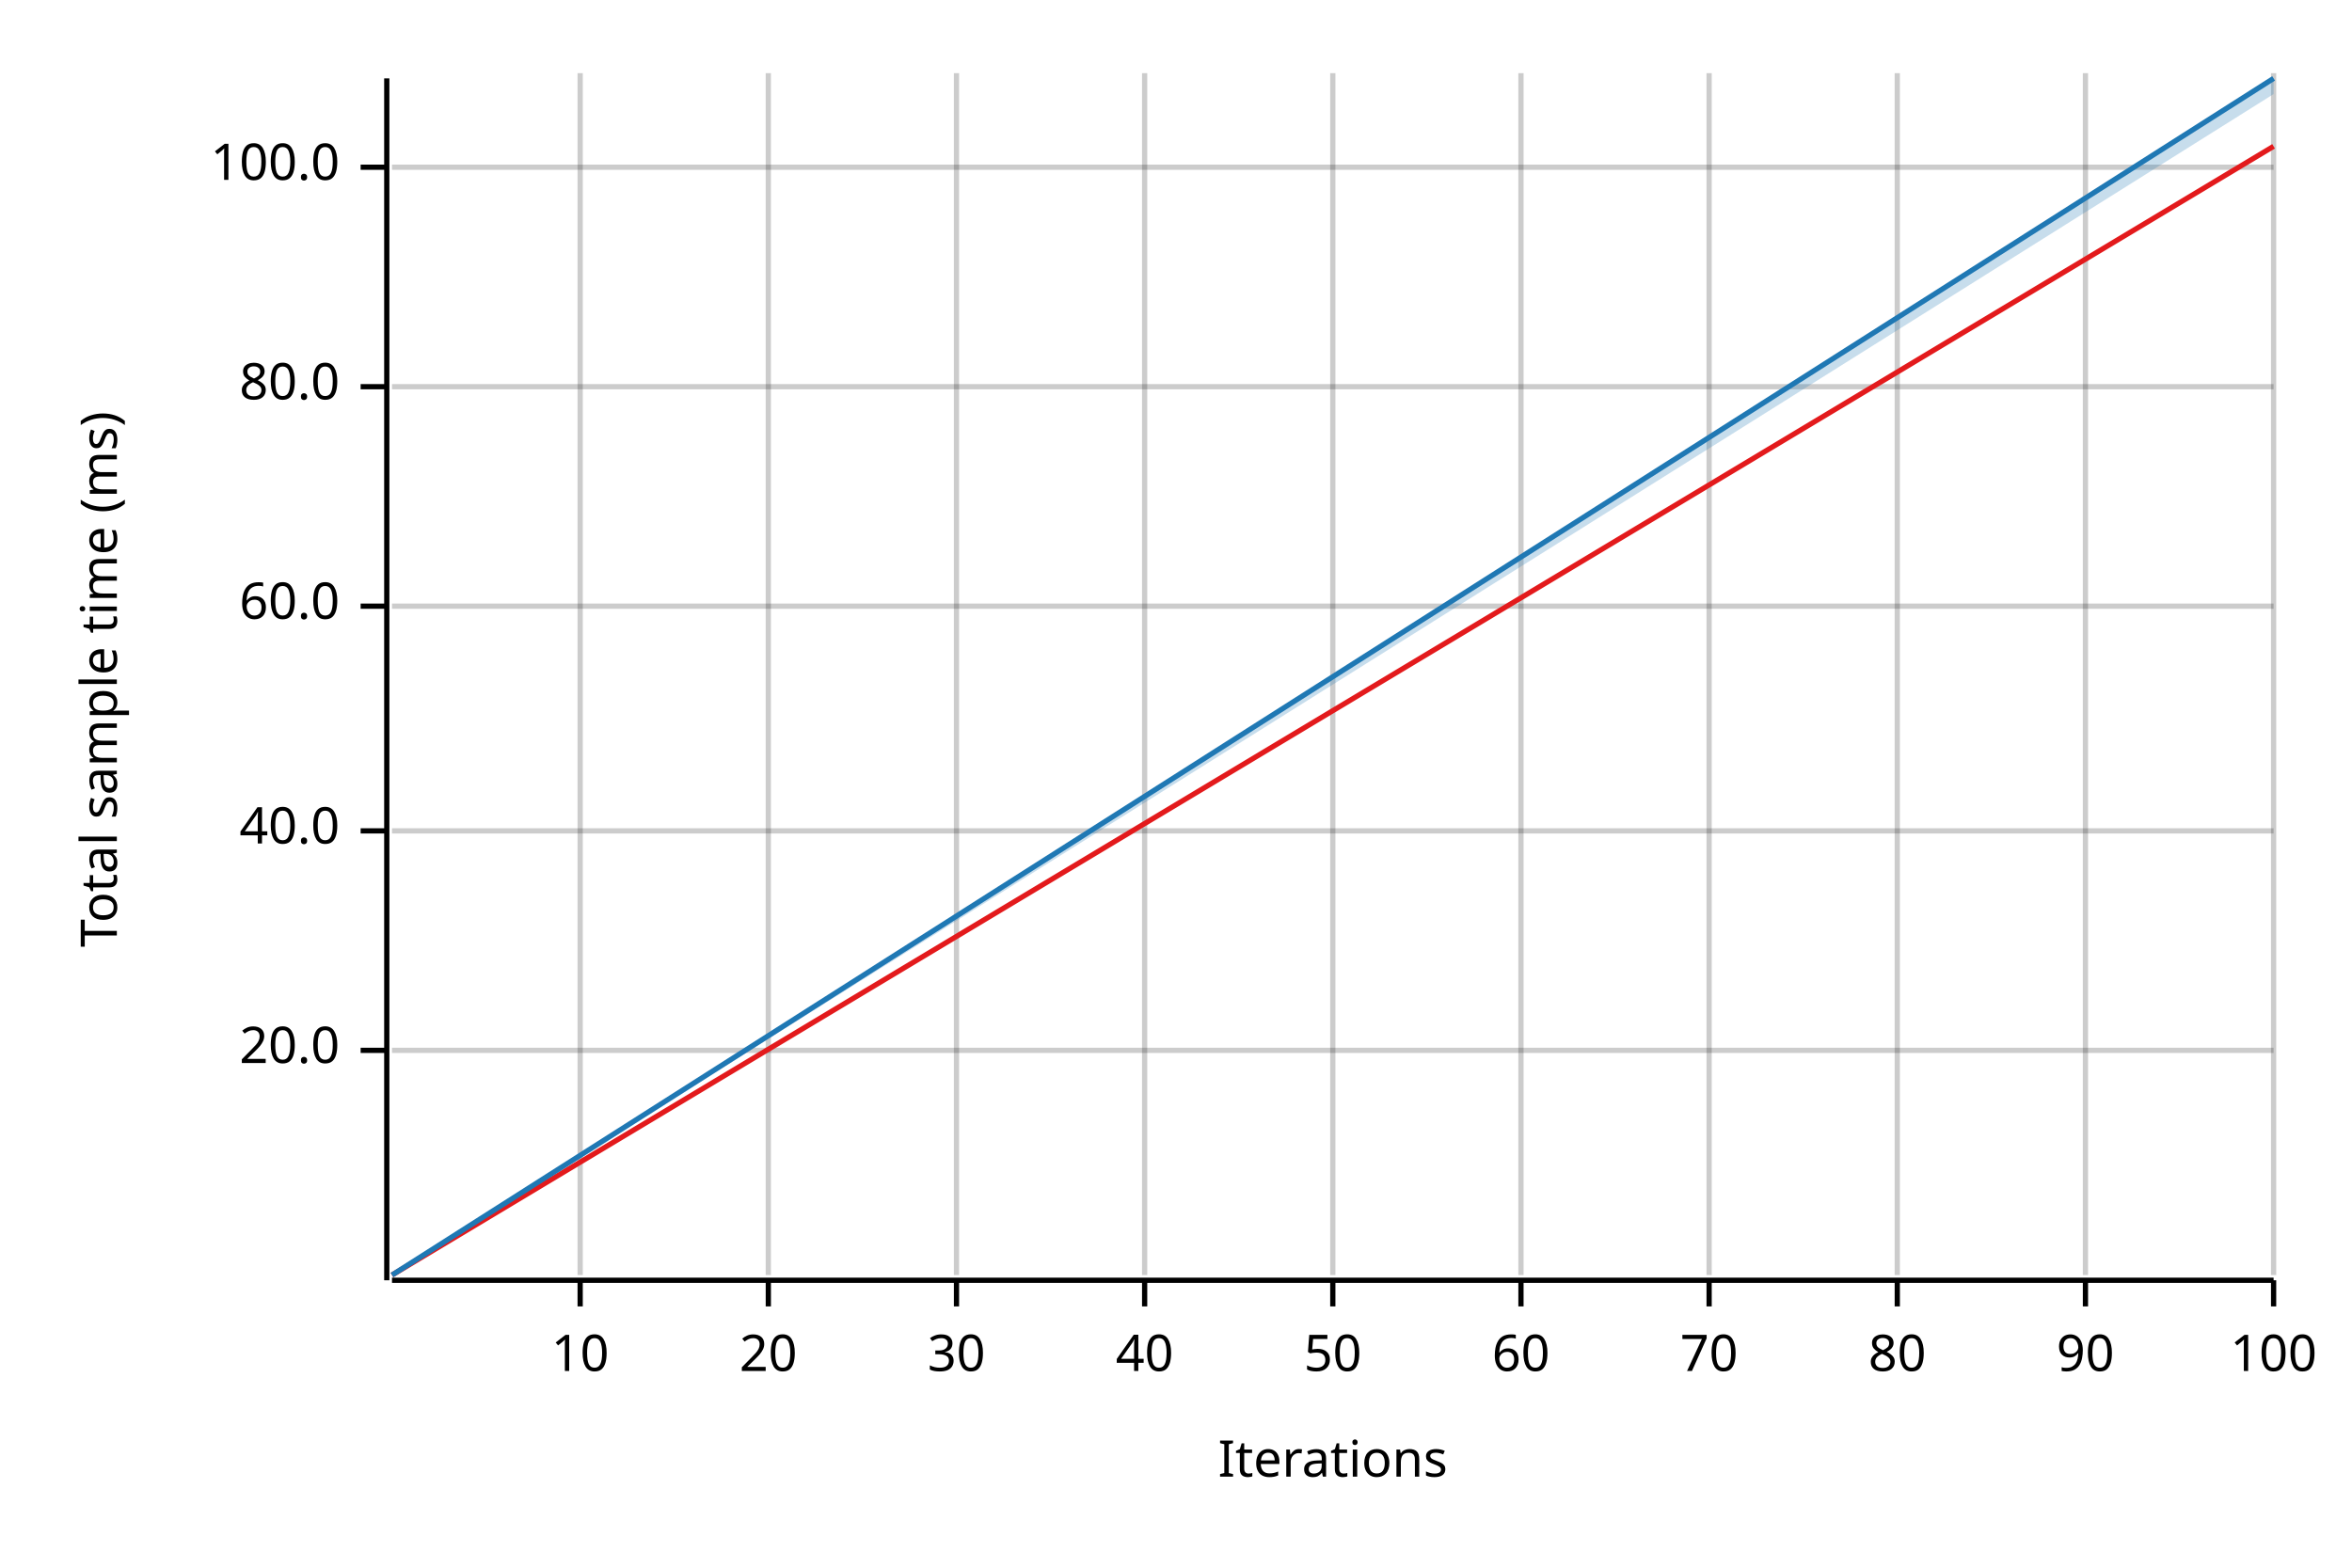
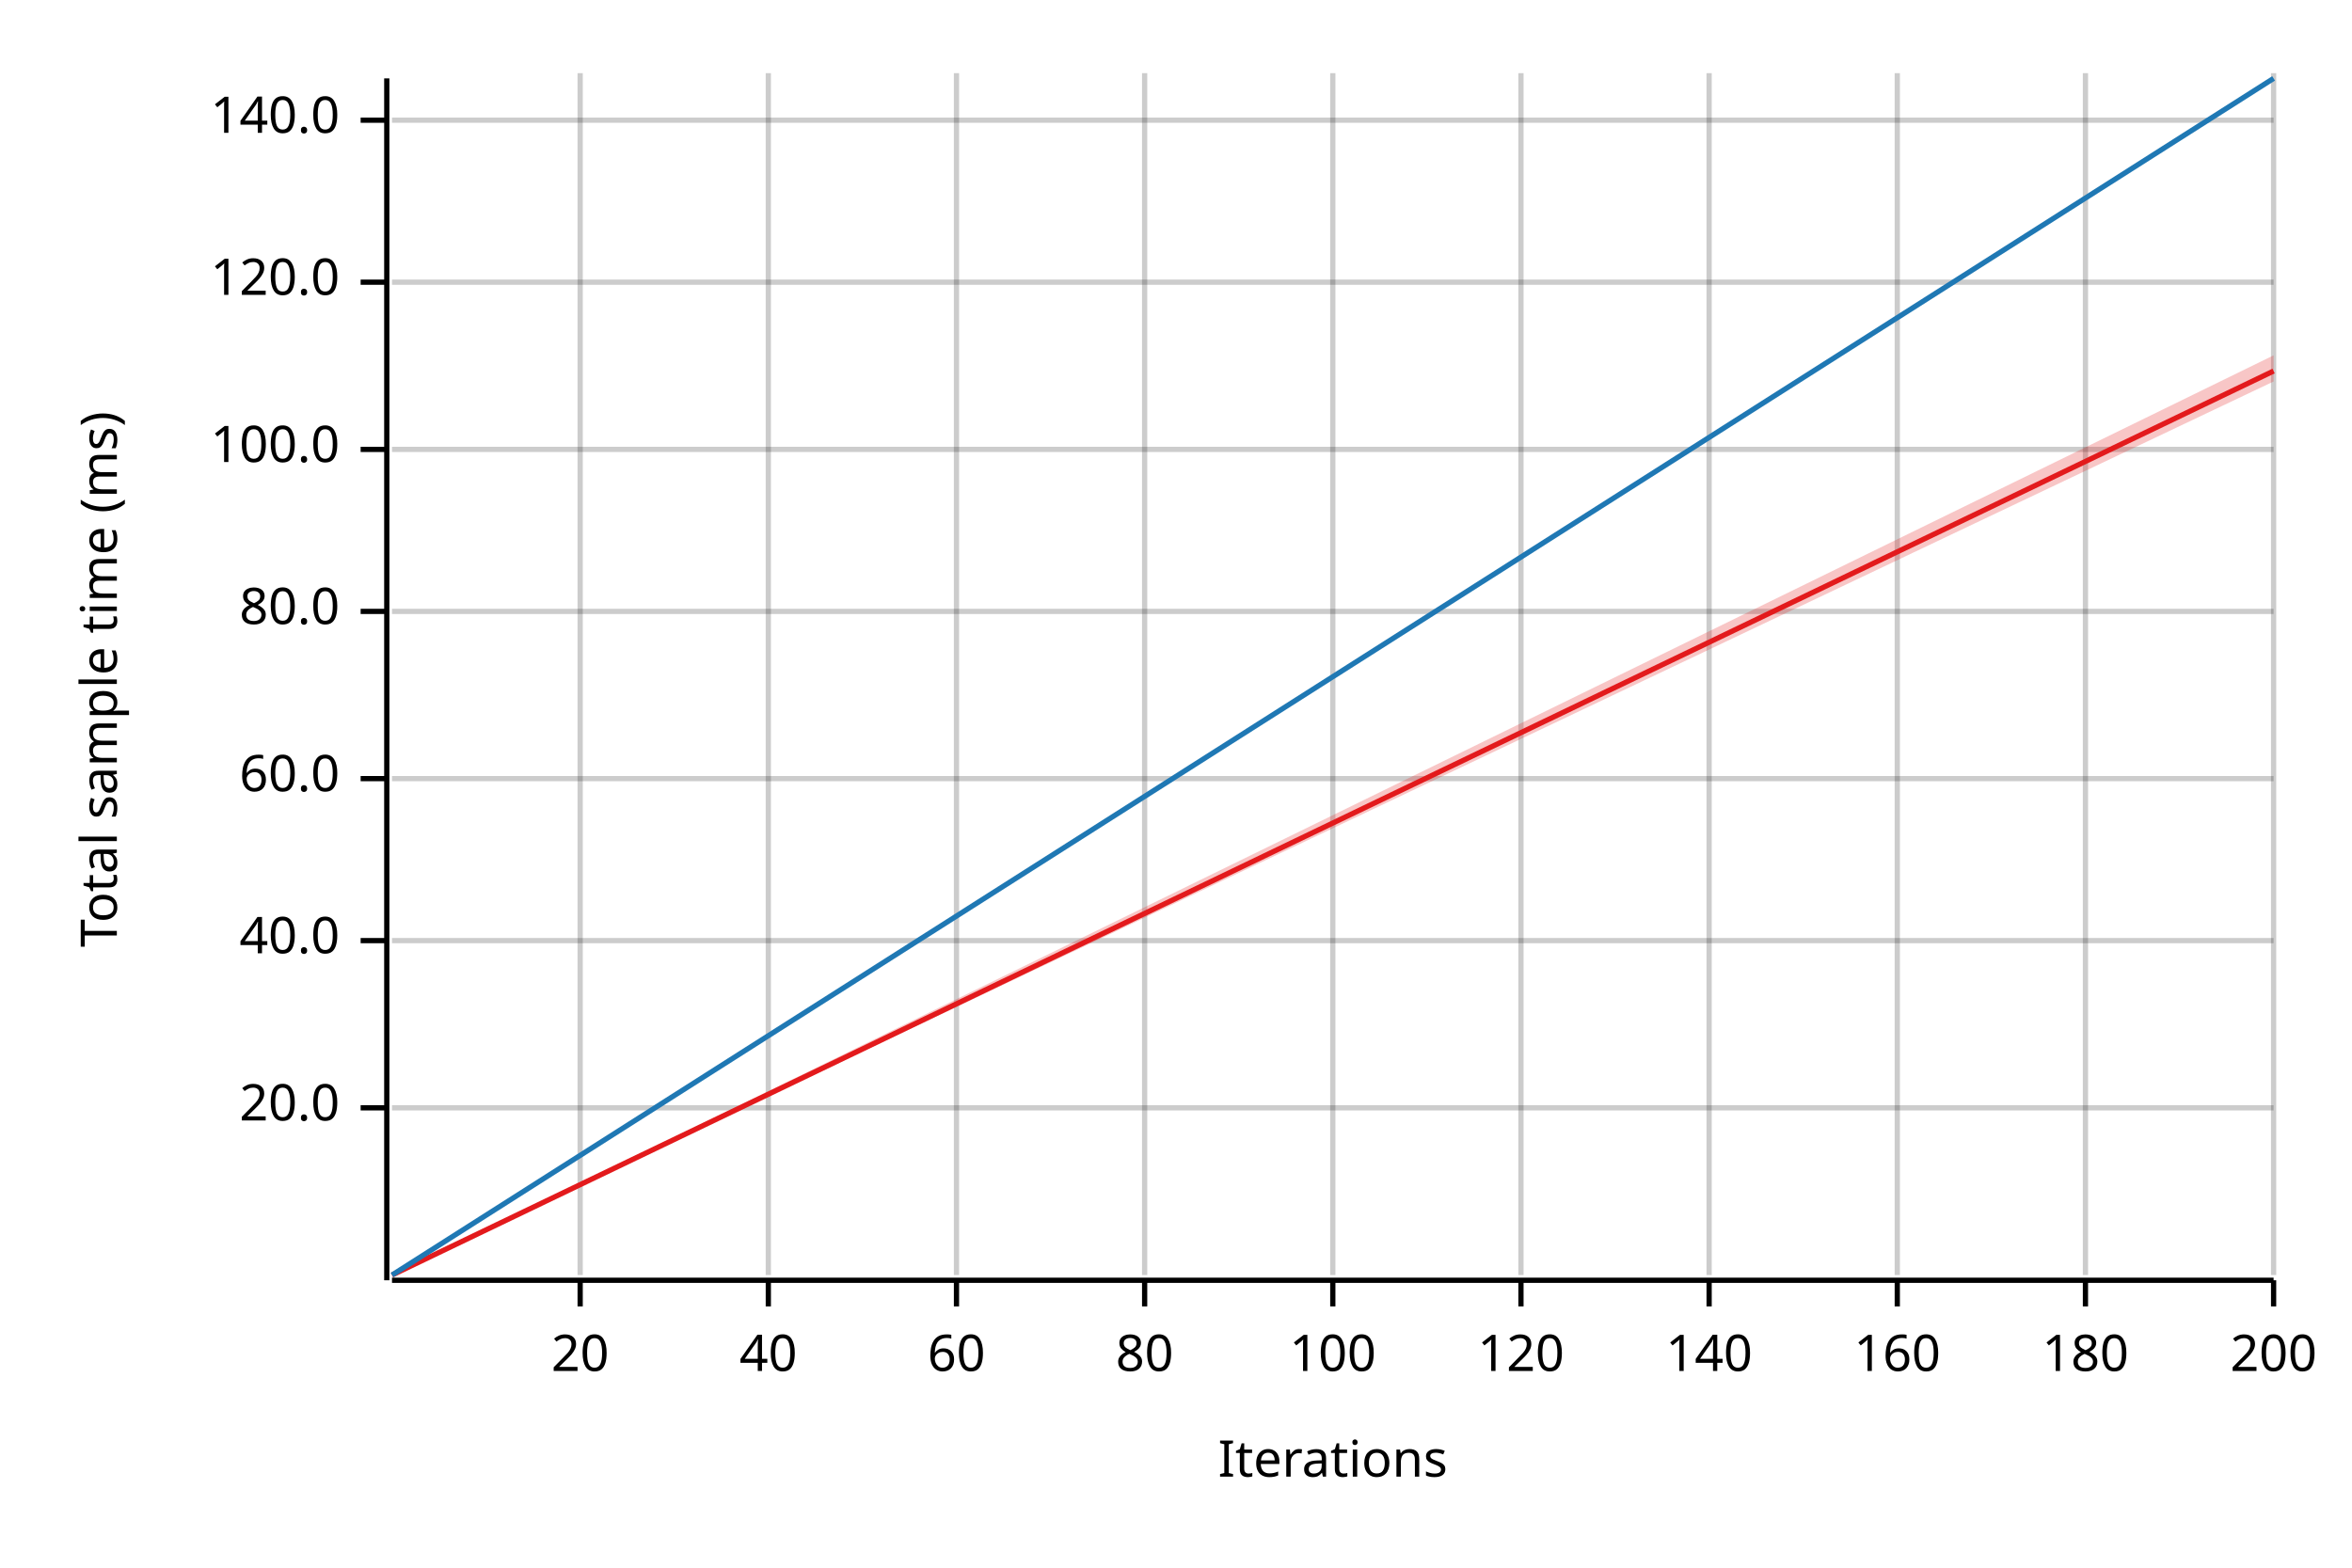
<svg xmlns="http://www.w3.org/2000/svg" width="450" height="300" viewBox="0 0 450 300">
  <text x="15" y="130" dy="0.76em" text-anchor="middle" font-family="sans-serif" font-size="9.677" opacity="1" fill="#000000" transform="rotate(270, 15, 130)">
Total sample time (ms)
</text>
  <text x="255" y="285" dy="-0.5ex" text-anchor="middle" font-family="sans-serif" font-size="9.677" opacity="1" fill="#000000">
Iterations
</text>
  <line opacity="0.2" stroke="#000000" stroke-width="1" x1="111" y1="244" x2="111" y2="14" />
  <line opacity="0.2" stroke="#000000" stroke-width="1" x1="147" y1="244" x2="147" y2="14" />
  <line opacity="0.2" stroke="#000000" stroke-width="1" x1="183" y1="244" x2="183" y2="14" />
  <line opacity="0.2" stroke="#000000" stroke-width="1" x1="219" y1="244" x2="219" y2="14" />
  <line opacity="0.2" stroke="#000000" stroke-width="1" x1="255" y1="244" x2="255" y2="14" />
  <line opacity="0.2" stroke="#000000" stroke-width="1" x1="291" y1="244" x2="291" y2="14" />
  <line opacity="0.2" stroke="#000000" stroke-width="1" x1="327" y1="244" x2="327" y2="14" />
  <line opacity="0.2" stroke="#000000" stroke-width="1" x1="363" y1="244" x2="363" y2="14" />
  <line opacity="0.2" stroke="#000000" stroke-width="1" x1="399" y1="244" x2="399" y2="14" />
  <line opacity="0.2" stroke="#000000" stroke-width="1" x1="435" y1="244" x2="435" y2="14" />
-   <line opacity="0.2" stroke="#000000" stroke-width="1" x1="75" y1="201" x2="435" y2="201" />
-   <line opacity="0.2" stroke="#000000" stroke-width="1" x1="75" y1="159" x2="435" y2="159" />
-   <line opacity="0.2" stroke="#000000" stroke-width="1" x1="75" y1="116" x2="435" y2="116" />
-   <line opacity="0.2" stroke="#000000" stroke-width="1" x1="75" y1="74" x2="435" y2="74" />
-   <line opacity="0.2" stroke="#000000" stroke-width="1" x1="75" y1="32" x2="435" y2="32" />
+   <line opacity="0.2" stroke="#000000" stroke-width="1" x1="75" y1="212" x2="435" y2="212" />
+   <line opacity="0.2" stroke="#000000" stroke-width="1" x1="75" y1="180" x2="435" y2="180" />
+   <line opacity="0.2" stroke="#000000" stroke-width="1" x1="75" y1="149" x2="435" y2="149" />
+   <line opacity="0.2" stroke="#000000" stroke-width="1" x1="75" y1="117" x2="435" y2="117" />
+   <line opacity="0.2" stroke="#000000" stroke-width="1" x1="75" y1="86" x2="435" y2="86" />
+   <line opacity="0.2" stroke="#000000" stroke-width="1" x1="75" y1="54" x2="435" y2="54" />
+   <line opacity="0.2" stroke="#000000" stroke-width="1" x1="75" y1="23" x2="435" y2="23" />
  <polyline fill="none" opacity="1" stroke="#000000" stroke-width="1" points="74,15 74,245 " />
-   <text x="65" y="201" dy="0.5ex" text-anchor="end" font-family="sans-serif" font-size="9.677" opacity="1" fill="#000000">
+   <text x="65" y="212" dy="0.5ex" text-anchor="end" font-family="sans-serif" font-size="9.677" opacity="1" fill="#000000">
20.0
</text>
-   <polyline fill="none" opacity="1" stroke="#000000" stroke-width="1" points="69,201 74,201 " />
-   <text x="65" y="159" dy="0.5ex" text-anchor="end" font-family="sans-serif" font-size="9.677" opacity="1" fill="#000000">
+   <polyline fill="none" opacity="1" stroke="#000000" stroke-width="1" points="69,212 74,212 " />
+   <text x="65" y="180" dy="0.5ex" text-anchor="end" font-family="sans-serif" font-size="9.677" opacity="1" fill="#000000">
40.0
</text>
-   <polyline fill="none" opacity="1" stroke="#000000" stroke-width="1" points="69,159 74,159 " />
-   <text x="65" y="116" dy="0.5ex" text-anchor="end" font-family="sans-serif" font-size="9.677" opacity="1" fill="#000000">
+   <polyline fill="none" opacity="1" stroke="#000000" stroke-width="1" points="69,180 74,180 " />
+   <text x="65" y="149" dy="0.5ex" text-anchor="end" font-family="sans-serif" font-size="9.677" opacity="1" fill="#000000">
60.0
</text>
-   <polyline fill="none" opacity="1" stroke="#000000" stroke-width="1" points="69,116 74,116 " />
-   <text x="65" y="74" dy="0.5ex" text-anchor="end" font-family="sans-serif" font-size="9.677" opacity="1" fill="#000000">
+   <polyline fill="none" opacity="1" stroke="#000000" stroke-width="1" points="69,149 74,149 " />
+   <text x="65" y="117" dy="0.5ex" text-anchor="end" font-family="sans-serif" font-size="9.677" opacity="1" fill="#000000">
80.0
</text>
-   <polyline fill="none" opacity="1" stroke="#000000" stroke-width="1" points="69,74 74,74 " />
-   <text x="65" y="32" dy="0.5ex" text-anchor="end" font-family="sans-serif" font-size="9.677" opacity="1" fill="#000000">
+   <polyline fill="none" opacity="1" stroke="#000000" stroke-width="1" points="69,117 74,117 " />
+   <text x="65" y="86" dy="0.5ex" text-anchor="end" font-family="sans-serif" font-size="9.677" opacity="1" fill="#000000">
100.0
</text>
-   <polyline fill="none" opacity="1" stroke="#000000" stroke-width="1" points="69,32 74,32 " />
+   <polyline fill="none" opacity="1" stroke="#000000" stroke-width="1" points="69,86 74,86 " />
+   <text x="65" y="54" dy="0.5ex" text-anchor="end" font-family="sans-serif" font-size="9.677" opacity="1" fill="#000000">
+ 120.0
+ </text>
+   <polyline fill="none" opacity="1" stroke="#000000" stroke-width="1" points="69,54 74,54 " />
+   <text x="65" y="23" dy="0.5ex" text-anchor="end" font-family="sans-serif" font-size="9.677" opacity="1" fill="#000000">
+ 140.0
+ </text>
+   <polyline fill="none" opacity="1" stroke="#000000" stroke-width="1" points="69,23 74,23 " />
  <polyline fill="none" opacity="1" stroke="#000000" stroke-width="1" points="75,245 435,245 " />
  <text x="111" y="255" dy="0.76em" text-anchor="middle" font-family="sans-serif" font-size="9.677" opacity="1" fill="#000000">
- 10
+ 20
</text>
  <polyline fill="none" opacity="1" stroke="#000000" stroke-width="1" points="111,245 111,250 " />
  <text x="147" y="255" dy="0.76em" text-anchor="middle" font-family="sans-serif" font-size="9.677" opacity="1" fill="#000000">
- 20
+ 40
</text>
  <polyline fill="none" opacity="1" stroke="#000000" stroke-width="1" points="147,245 147,250 " />
  <text x="183" y="255" dy="0.76em" text-anchor="middle" font-family="sans-serif" font-size="9.677" opacity="1" fill="#000000">
- 30
+ 60
</text>
  <polyline fill="none" opacity="1" stroke="#000000" stroke-width="1" points="183,245 183,250 " />
  <text x="219" y="255" dy="0.76em" text-anchor="middle" font-family="sans-serif" font-size="9.677" opacity="1" fill="#000000">
- 40
+ 80
</text>
  <polyline fill="none" opacity="1" stroke="#000000" stroke-width="1" points="219,245 219,250 " />
  <text x="255" y="255" dy="0.76em" text-anchor="middle" font-family="sans-serif" font-size="9.677" opacity="1" fill="#000000">
- 50
+ 100
</text>
  <polyline fill="none" opacity="1" stroke="#000000" stroke-width="1" points="255,245 255,250 " />
  <text x="291" y="255" dy="0.76em" text-anchor="middle" font-family="sans-serif" font-size="9.677" opacity="1" fill="#000000">
- 60
+ 120
</text>
  <polyline fill="none" opacity="1" stroke="#000000" stroke-width="1" points="291,245 291,250 " />
  <text x="327" y="255" dy="0.76em" text-anchor="middle" font-family="sans-serif" font-size="9.677" opacity="1" fill="#000000">
- 70
+ 140
</text>
  <polyline fill="none" opacity="1" stroke="#000000" stroke-width="1" points="327,245 327,250 " />
  <text x="363" y="255" dy="0.76em" text-anchor="middle" font-family="sans-serif" font-size="9.677" opacity="1" fill="#000000">
- 80
+ 160
</text>
  <polyline fill="none" opacity="1" stroke="#000000" stroke-width="1" points="363,245 363,250 " />
  <text x="399" y="255" dy="0.76em" text-anchor="middle" font-family="sans-serif" font-size="9.677" opacity="1" fill="#000000">
- 90
+ 180
</text>
  <polyline fill="none" opacity="1" stroke="#000000" stroke-width="1" points="399,245 399,250 " />
  <text x="435" y="255" dy="0.76em" text-anchor="middle" font-family="sans-serif" font-size="9.677" opacity="1" fill="#000000">
- 100
+ 200
</text>
  <polyline fill="none" opacity="1" stroke="#000000" stroke-width="1" points="435,245 435,250 " />
-   <polyline fill="none" opacity="1" stroke="#E31A1C" stroke-width="1" points="75,244 435,28 " />
-   <polygon opacity="0.25" fill="#E31A1C" points="75,244 435,28 435,28 " />
+   <polyline fill="none" opacity="1" stroke="#E31A1C" stroke-width="1" points="75,244 435,71 " />
+   <polygon opacity="0.25" fill="#E31A1C" points="75,244 435,73 435,68 " />
  <polyline fill="none" opacity="1" stroke="#1F78B4" stroke-width="1" points="75,244 435,15 " />
-   <polygon opacity="0.25" fill="#1F78B4" points="75,244 435,18 435,15 " />
+   <polygon opacity="0.25" fill="#1F78B4" points="75,244 435,15 435,15 " />
</svg>
